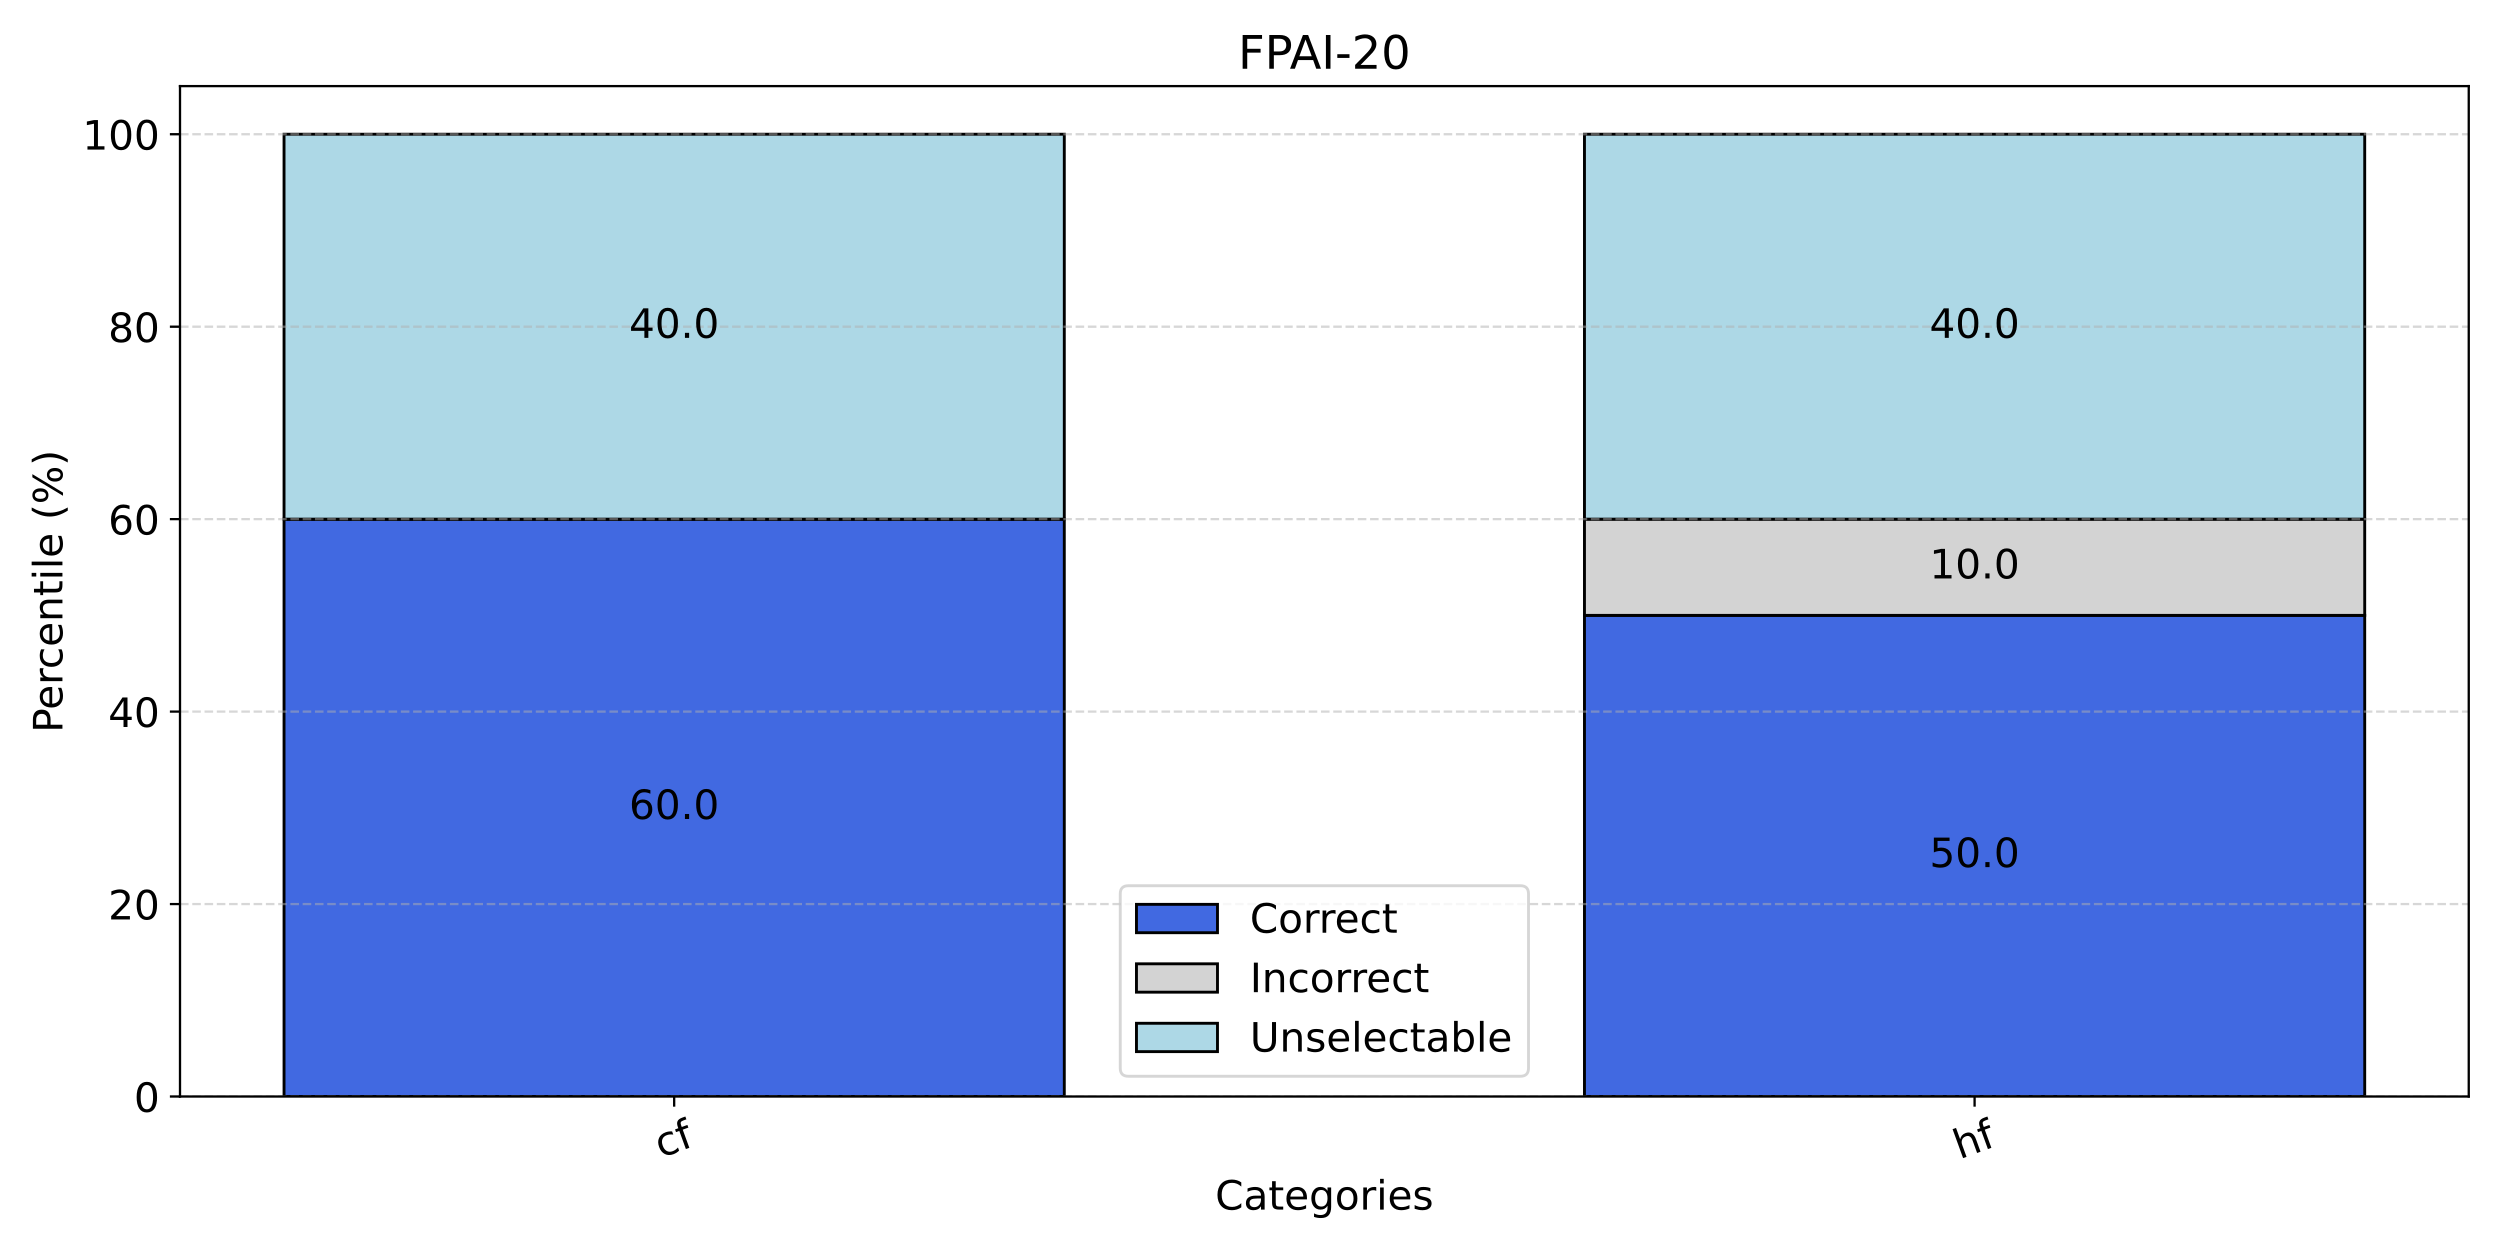
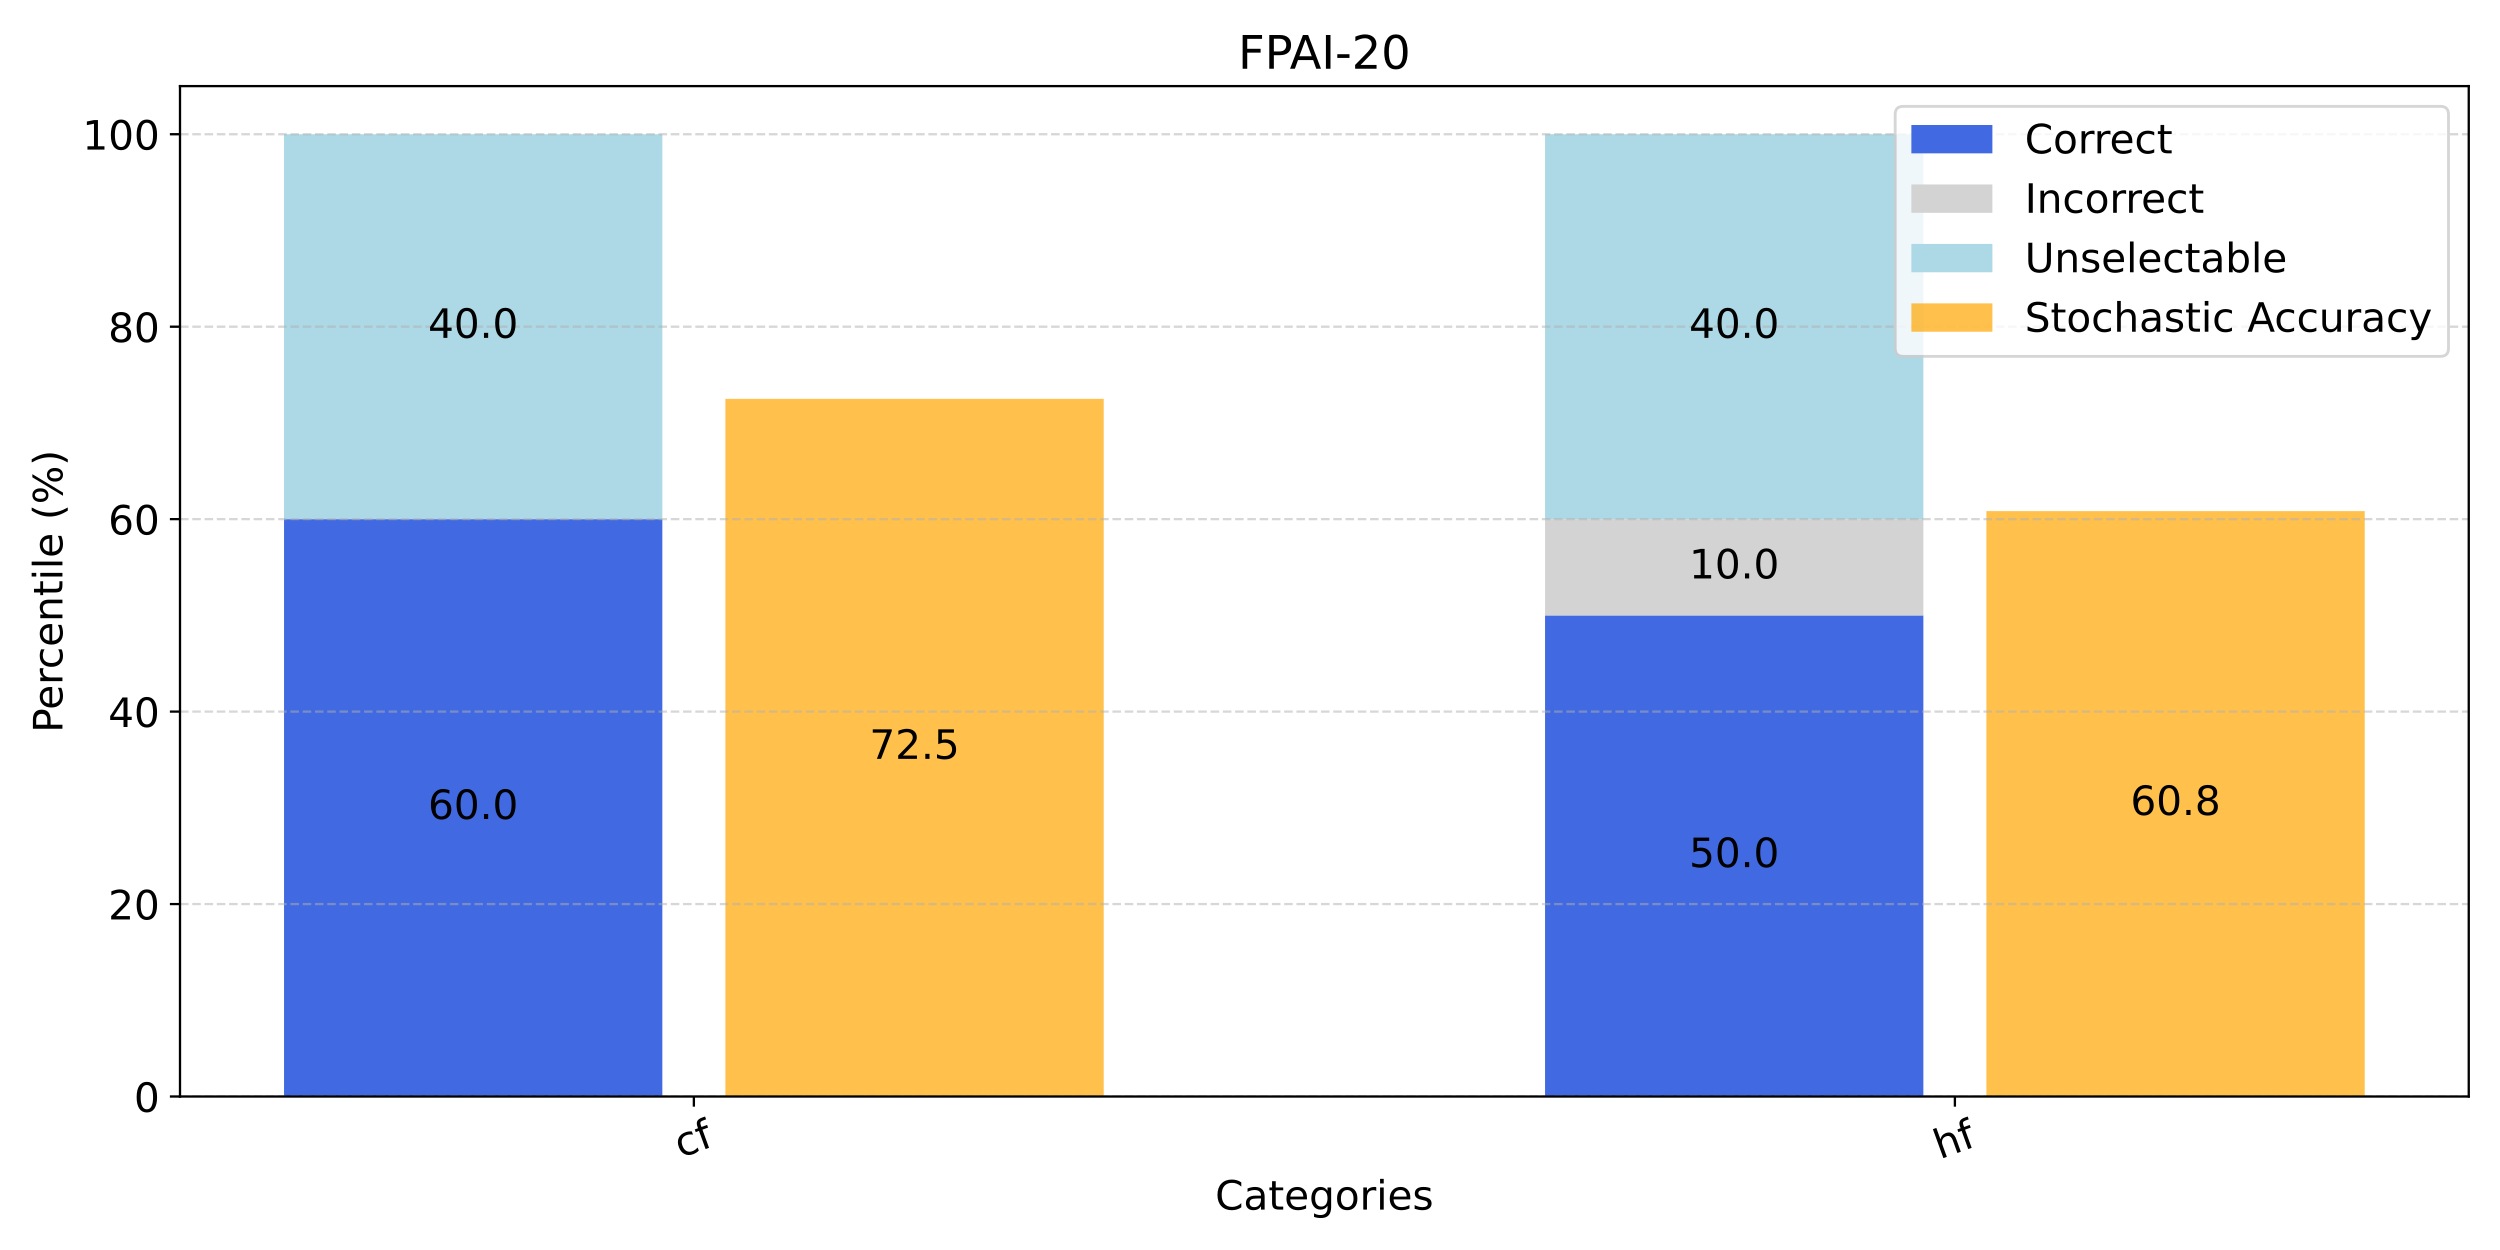
<svg xmlns="http://www.w3.org/2000/svg" xmlns:xlink="http://www.w3.org/1999/xlink" width="864pt" height="432pt" viewBox="0 0 864 432" version="1.1">
  <defs>
    <style type="text/css">*{stroke-linejoin: round; stroke-linecap: butt}</style>
  </defs>
  <g id="figure_1">
    <g id="patch_1">
      <path d="M 0 432  L 864 432  L 864 0  L 0 0  z " style="fill: #ffffff" />
    </g>
    <g id="axes_1">
      <g id="patch_2">
        <path d="M 62.21 378.955  L 853.2 378.955  L 853.2 29.76  L 62.21 29.76  z " style="fill: #ffffff" />
      </g>
      <g id="patch_3">
-         <path d="M 98.164 378.955  L 367.82 378.955  L 367.82 179.415  L 98.164 179.415  z " clip-path="url(#p64302cc04f)" style="fill: #4169e1; stroke: #000000; stroke-linejoin: miter" />
+         <path d="M 98.164 378.955  L 228.906 378.955  L 228.906 179.415  L 98.164 179.415  z " clip-path="url(#pa30a7e4bb4)" style="fill: #4169e1" />
      </g>
      <g id="patch_4">
-         <path d="M 547.59 378.955  L 817.246 378.955  L 817.246 212.672  L 547.59 212.672  z " clip-path="url(#p64302cc04f)" style="fill: #4169e1; stroke: #000000; stroke-linejoin: miter" />
+         <path d="M 533.971 378.955  L 664.713 378.955  L 664.713 212.672  L 533.971 212.672  z " clip-path="url(#pa30a7e4bb4)" style="fill: #4169e1" />
      </g>
      <g id="patch_5">
-         <path d="M 98.164 179.415  L 367.82 179.415  L 367.82 179.415  L 98.164 179.415  z " clip-path="url(#p64302cc04f)" style="fill: #d3d3d3; stroke: #000000; stroke-linejoin: miter" />
+         <path d="M 98.164 179.415  L 228.906 179.415  L 228.906 179.415  L 98.164 179.415  z " clip-path="url(#pa30a7e4bb4)" style="fill: #d3d3d3" />
      </g>
      <g id="patch_6">
-         <path d="M 547.59 212.672  L 817.246 212.672  L 817.246 179.415  L 547.59 179.415  z " clip-path="url(#p64302cc04f)" style="fill: #d3d3d3; stroke: #000000; stroke-linejoin: miter" />
+         <path d="M 533.971 212.672  L 664.713 212.672  L 664.713 179.415  L 533.971 179.415  z " clip-path="url(#pa30a7e4bb4)" style="fill: #d3d3d3" />
      </g>
      <g id="patch_7">
-         <path d="M 98.164 179.415  L 367.82 179.415  L 367.82 46.388  L 98.164 46.388  z " clip-path="url(#p64302cc04f)" style="fill: #add8e6; stroke: #000000; stroke-linejoin: miter" />
+         <path d="M 98.164 179.415  L 228.906 179.415  L 228.906 46.388  L 98.164 46.388  z " clip-path="url(#pa30a7e4bb4)" style="fill: #add8e6" />
      </g>
      <g id="patch_8">
-         <path d="M 547.59 179.415  L 817.246 179.415  L 817.246 46.388  L 547.59 46.388  z " clip-path="url(#p64302cc04f)" style="fill: #add8e6; stroke: #000000; stroke-linejoin: miter" />
+         <path d="M 533.971 179.415  L 664.713 179.415  L 664.713 46.388  L 533.971 46.388  z " clip-path="url(#pa30a7e4bb4)" style="fill: #add8e6" />
+       </g>
+       <g id="patch_9">
+         <path d="M 250.697 378.955  L 381.439 378.955  L 381.439 137.844  L 250.697 137.844  z " clip-path="url(#pa30a7e4bb4)" style="fill: #ffa500; opacity: 0.7" />
+       </g>
+       <g id="patch_10">
+         <path d="M 686.504 378.955  L 817.246 378.955  L 817.246 176.644  L 686.504 176.644  z " clip-path="url(#pa30a7e4bb4)" style="fill: #ffa500; opacity: 0.7" />
      </g>
      <g id="matplotlib.axis_1">
        <g id="xtick_1">
          <g id="line2d_1">
            <defs>
-               <path id="mcda2a68998" d="M 0 0  L 0 3.5  " style="stroke: #000000; stroke-width: 0.8" />
-             </defs>
-             <g>
-               <use xlink:href="#mcda2a68998" x="232.992" y="378.955" style="stroke: #000000; stroke-width: 0.8" />
+               <path id="m6230d97088" d="M 0 0  L 0 3.5  " style="stroke: #000000; stroke-width: 0.8" />
+             </defs>
+             <g>
+               <use xlink:href="#m6230d97088" x="239.801" y="378.955" style="stroke: #000000; stroke-width: 0.8" />
            </g>
          </g>
          <g id="text_1">
-             <g transform="translate(228.3808 400.2701) rotate(-20) scale(0.14 -0.14)">
+             <g transform="translate(235.1903 400.2701) rotate(-20) scale(0.14 -0.14)">
              <defs>
                <path id="DejaVuSans-63" d="M 3122 3366  L 3122 2828  Q 2878 2963 2633 3030  Q 2388 3097 2138 3097  Q 1578 3097 1268 2742  Q 959 2388 959 1747  Q 959 1106 1268 751  Q 1578 397 2138 397  Q 2388 397 2633 464  Q 2878 531 3122 666  L 3122 134  Q 2881 22 2623 -34  Q 2366 -91 2075 -91  Q 1284 -91 818 406  Q 353 903 353 1747  Q 353 2603 823 3093  Q 1294 3584 2113 3584  Q 2378 3584 2631 3529  Q 2884 3475 3122 3366  z " transform="scale(0.015625)" />
                <path id="DejaVuSans-66" d="M 2375 4863  L 2375 4384  L 1825 4384  Q 1516 4384 1395 4259  Q 1275 4134 1275 3809  L 1275 3500  L 2222 3500  L 2222 3053  L 1275 3053  L 1275 0  L 697 0  L 697 3053  L 147 3053  L 147 3500  L 697 3500  L 697 3744  Q 697 4328 969 4595  Q 1241 4863 1831 4863  L 2375 4863  z " transform="scale(0.015625)" />
              </defs>
              <use xlink:href="#DejaVuSans-63" />
              <use xlink:href="#DejaVuSans-66" transform="translate(54.98047 0)" />
            </g>
          </g>
        </g>
        <g id="xtick_2">
          <g id="line2d_2">
            <g>
-               <use xlink:href="#mcda2a68998" x="682.418" y="378.955" style="stroke: #000000; stroke-width: 0.8" />
+               <use xlink:href="#m6230d97088" x="675.609" y="378.955" style="stroke: #000000; stroke-width: 0.8" />
            </g>
          </g>
          <g id="text_2">
-             <g transform="translate(677.255 400.6719) rotate(-20) scale(0.14 -0.14)">
+             <g transform="translate(670.4455 400.6719) rotate(-20) scale(0.14 -0.14)">
              <defs>
                <path id="DejaVuSans-68" d="M 3513 2113  L 3513 0  L 2938 0  L 2938 2094  Q 2938 2591 2744 2837  Q 2550 3084 2163 3084  Q 1697 3084 1428 2787  Q 1159 2491 1159 1978  L 1159 0  L 581 0  L 581 4863  L 1159 4863  L 1159 2956  Q 1366 3272 1645 3428  Q 1925 3584 2291 3584  Q 2894 3584 3203 3211  Q 3513 2838 3513 2113  z " transform="scale(0.015625)" />
              </defs>
              <use xlink:href="#DejaVuSans-68" />
              <use xlink:href="#DejaVuSans-66" transform="translate(63.37891 0)" />
            </g>
          </g>
        </g>
        <g id="text_3">
          <g transform="translate(419.9728 418.0456) scale(0.14 -0.14)">
            <defs>
              <path id="DejaVuSans-43" d="M 4122 4306  L 4122 3641  Q 3803 3938 3442 4084  Q 3081 4231 2675 4231  Q 1875 4231 1450 3742  Q 1025 3253 1025 2328  Q 1025 1406 1450 917  Q 1875 428 2675 428  Q 3081 428 3442 575  Q 3803 722 4122 1019  L 4122 359  Q 3791 134 3420 21  Q 3050 -91 2638 -91  Q 1578 -91 968 557  Q 359 1206 359 2328  Q 359 3453 968 4101  Q 1578 4750 2638 4750  Q 3056 4750 3426 4639  Q 3797 4528 4122 4306  z " transform="scale(0.015625)" />
              <path id="DejaVuSans-61" d="M 2194 1759  Q 1497 1759 1228 1600  Q 959 1441 959 1056  Q 959 750 1161 570  Q 1363 391 1709 391  Q 2188 391 2477 730  Q 2766 1069 2766 1631  L 2766 1759  L 2194 1759  z M 3341 1997  L 3341 0  L 2766 0  L 2766 531  Q 2569 213 2275 61  Q 1981 -91 1556 -91  Q 1019 -91 701 211  Q 384 513 384 1019  Q 384 1609 779 1909  Q 1175 2209 1959 2209  L 2766 2209  L 2766 2266  Q 2766 2663 2505 2880  Q 2244 3097 1772 3097  Q 1472 3097 1187 3025  Q 903 2953 641 2809  L 641 3341  Q 956 3463 1253 3523  Q 1550 3584 1831 3584  Q 2591 3584 2966 3190  Q 3341 2797 3341 1997  z " transform="scale(0.015625)" />
              <path id="DejaVuSans-74" d="M 1172 4494  L 1172 3500  L 2356 3500  L 2356 3053  L 1172 3053  L 1172 1153  Q 1172 725 1289 603  Q 1406 481 1766 481  L 2356 481  L 2356 0  L 1766 0  Q 1100 0 847 248  Q 594 497 594 1153  L 594 3053  L 172 3053  L 172 3500  L 594 3500  L 594 4494  L 1172 4494  z " transform="scale(0.015625)" />
              <path id="DejaVuSans-65" d="M 3597 1894  L 3597 1613  L 953 1613  Q 991 1019 1311 708  Q 1631 397 2203 397  Q 2534 397 2845 478  Q 3156 559 3463 722  L 3463 178  Q 3153 47 2828 -22  Q 2503 -91 2169 -91  Q 1331 -91 842 396  Q 353 884 353 1716  Q 353 2575 817 3079  Q 1281 3584 2069 3584  Q 2775 3584 3186 3129  Q 3597 2675 3597 1894  z M 3022 2063  Q 3016 2534 2758 2815  Q 2500 3097 2075 3097  Q 1594 3097 1305 2825  Q 1016 2553 972 2059  L 3022 2063  z " transform="scale(0.015625)" />
              <path id="DejaVuSans-67" d="M 2906 1791  Q 2906 2416 2648 2759  Q 2391 3103 1925 3103  Q 1463 3103 1205 2759  Q 947 2416 947 1791  Q 947 1169 1205 825  Q 1463 481 1925 481  Q 2391 481 2648 825  Q 2906 1169 2906 1791  z M 3481 434  Q 3481 -459 3084 -895  Q 2688 -1331 1869 -1331  Q 1566 -1331 1297 -1286  Q 1028 -1241 775 -1147  L 775 -588  Q 1028 -725 1275 -790  Q 1522 -856 1778 -856  Q 2344 -856 2625 -561  Q 2906 -266 2906 331  L 2906 616  Q 2728 306 2450 153  Q 2172 0 1784 0  Q 1141 0 747 490  Q 353 981 353 1791  Q 353 2603 747 3093  Q 1141 3584 1784 3584  Q 2172 3584 2450 3431  Q 2728 3278 2906 2969  L 2906 3500  L 3481 3500  L 3481 434  z " transform="scale(0.015625)" />
              <path id="DejaVuSans-6f" d="M 1959 3097  Q 1497 3097 1228 2736  Q 959 2375 959 1747  Q 959 1119 1226 758  Q 1494 397 1959 397  Q 2419 397 2687 759  Q 2956 1122 2956 1747  Q 2956 2369 2687 2733  Q 2419 3097 1959 3097  z M 1959 3584  Q 2709 3584 3137 3096  Q 3566 2609 3566 1747  Q 3566 888 3137 398  Q 2709 -91 1959 -91  Q 1206 -91 779 398  Q 353 888 353 1747  Q 353 2609 779 3096  Q 1206 3584 1959 3584  z " transform="scale(0.015625)" />
              <path id="DejaVuSans-72" d="M 2631 2963  Q 2534 3019 2420 3045  Q 2306 3072 2169 3072  Q 1681 3072 1420 2755  Q 1159 2438 1159 1844  L 1159 0  L 581 0  L 581 3500  L 1159 3500  L 1159 2956  Q 1341 3275 1631 3429  Q 1922 3584 2338 3584  Q 2397 3584 2469 3576  Q 2541 3569 2628 3553  L 2631 2963  z " transform="scale(0.015625)" />
              <path id="DejaVuSans-69" d="M 603 3500  L 1178 3500  L 1178 0  L 603 0  L 603 3500  z M 603 4863  L 1178 4863  L 1178 4134  L 603 4134  L 603 4863  z " transform="scale(0.015625)" />
              <path id="DejaVuSans-73" d="M 2834 3397  L 2834 2853  Q 2591 2978 2328 3040  Q 2066 3103 1784 3103  Q 1356 3103 1142 2972  Q 928 2841 928 2578  Q 928 2378 1081 2264  Q 1234 2150 1697 2047  L 1894 2003  Q 2506 1872 2764 1633  Q 3022 1394 3022 966  Q 3022 478 2636 193  Q 2250 -91 1575 -91  Q 1294 -91 989 -36  Q 684 19 347 128  L 347 722  Q 666 556 975 473  Q 1284 391 1588 391  Q 1994 391 2212 530  Q 2431 669 2431 922  Q 2431 1156 2273 1281  Q 2116 1406 1581 1522  L 1381 1569  Q 847 1681 609 1914  Q 372 2147 372 2553  Q 372 3047 722 3315  Q 1072 3584 1716 3584  Q 2034 3584 2315 3537  Q 2597 3491 2834 3397  z " transform="scale(0.015625)" />
            </defs>
            <use xlink:href="#DejaVuSans-43" />
            <use xlink:href="#DejaVuSans-61" transform="translate(69.82422 0)" />
            <use xlink:href="#DejaVuSans-74" transform="translate(131.1035 0)" />
            <use xlink:href="#DejaVuSans-65" transform="translate(170.3125 0)" />
            <use xlink:href="#DejaVuSans-67" transform="translate(231.8359 0)" />
            <use xlink:href="#DejaVuSans-6f" transform="translate(295.3125 0)" />
            <use xlink:href="#DejaVuSans-72" transform="translate(356.4941 0)" />
            <use xlink:href="#DejaVuSans-69" transform="translate(397.6074 0)" />
            <use xlink:href="#DejaVuSans-65" transform="translate(425.3906 0)" />
            <use xlink:href="#DejaVuSans-73" transform="translate(486.9141 0)" />
          </g>
        </g>
      </g>
      <g id="matplotlib.axis_2">
        <g id="ytick_1">
          <g id="line2d_3">
-             <path d="M 62.21 378.955  L 853.2 378.955  " clip-path="url(#p64302cc04f)" style="fill: none; stroke-dasharray: 2.96,1.28; stroke-dashoffset: 0; stroke: #b0b0b0; stroke-opacity: 0.5; stroke-width: 0.8" />
+             <path d="M 62.21 378.955  L 853.2 378.955  " clip-path="url(#pa30a7e4bb4)" style="fill: none; stroke-dasharray: 2.96,1.28; stroke-dashoffset: 0; stroke: #b0b0b0; stroke-opacity: 0.5; stroke-width: 0.8" />
          </g>
          <g id="line2d_4">
            <defs>
-               <path id="m899f94d550" d="M 0 0  L -3.5 0  " style="stroke: #000000; stroke-width: 0.8" />
-             </defs>
-             <g>
-               <use xlink:href="#m899f94d550" x="62.21" y="378.955" style="stroke: #000000; stroke-width: 0.8" />
+               <path id="ma56c3797e6" d="M 0 0  L -3.5 0  " style="stroke: #000000; stroke-width: 0.8" />
+             </defs>
+             <g>
+               <use xlink:href="#ma56c3797e6" x="62.21" y="378.955" style="stroke: #000000; stroke-width: 0.8" />
            </g>
          </g>
          <g id="text_4">
            <g transform="translate(46.3025 384.2743) scale(0.14 -0.14)">
              <defs>
                <path id="DejaVuSans-30" d="M 2034 4250  Q 1547 4250 1301 3770  Q 1056 3291 1056 2328  Q 1056 1369 1301 889  Q 1547 409 2034 409  Q 2525 409 2770 889  Q 3016 1369 3016 2328  Q 3016 3291 2770 3770  Q 2525 4250 2034 4250  z M 2034 4750  Q 2819 4750 3233 4129  Q 3647 3509 3647 2328  Q 3647 1150 3233 529  Q 2819 -91 2034 -91  Q 1250 -91 836 529  Q 422 1150 422 2328  Q 422 3509 836 4129  Q 1250 4750 2034 4750  z " transform="scale(0.015625)" />
              </defs>
              <use xlink:href="#DejaVuSans-30" />
            </g>
          </g>
        </g>
        <g id="ytick_2">
          <g id="line2d_5">
-             <path d="M 62.21 312.442  L 853.2 312.442  " clip-path="url(#p64302cc04f)" style="fill: none; stroke-dasharray: 2.96,1.28; stroke-dashoffset: 0; stroke: #b0b0b0; stroke-opacity: 0.5; stroke-width: 0.8" />
+             <path d="M 62.21 312.442  L 853.2 312.442  " clip-path="url(#pa30a7e4bb4)" style="fill: none; stroke-dasharray: 2.96,1.28; stroke-dashoffset: 0; stroke: #b0b0b0; stroke-opacity: 0.5; stroke-width: 0.8" />
          </g>
          <g id="line2d_6">
            <g>
-               <use xlink:href="#m899f94d550" x="62.21" y="312.442" style="stroke: #000000; stroke-width: 0.8" />
+               <use xlink:href="#ma56c3797e6" x="62.21" y="312.442" style="stroke: #000000; stroke-width: 0.8" />
            </g>
          </g>
          <g id="text_5">
            <g transform="translate(37.395 317.7609) scale(0.14 -0.14)">
              <defs>
                <path id="DejaVuSans-32" d="M 1228 531  L 3431 531  L 3431 0  L 469 0  L 469 531  Q 828 903 1448 1529  Q 2069 2156 2228 2338  Q 2531 2678 2651 2914  Q 2772 3150 2772 3378  Q 2772 3750 2511 3984  Q 2250 4219 1831 4219  Q 1534 4219 1204 4116  Q 875 4013 500 3803  L 500 4441  Q 881 4594 1212 4672  Q 1544 4750 1819 4750  Q 2544 4750 2975 4387  Q 3406 4025 3406 3419  Q 3406 3131 3298 2873  Q 3191 2616 2906 2266  Q 2828 2175 2409 1742  Q 1991 1309 1228 531  z " transform="scale(0.015625)" />
              </defs>
              <use xlink:href="#DejaVuSans-32" />
              <use xlink:href="#DejaVuSans-30" transform="translate(63.62305 0)" />
            </g>
          </g>
        </g>
        <g id="ytick_3">
          <g id="line2d_7">
-             <path d="M 62.21 245.929  L 853.2 245.929  " clip-path="url(#p64302cc04f)" style="fill: none; stroke-dasharray: 2.96,1.28; stroke-dashoffset: 0; stroke: #b0b0b0; stroke-opacity: 0.5; stroke-width: 0.8" />
+             <path d="M 62.21 245.929  L 853.2 245.929  " clip-path="url(#pa30a7e4bb4)" style="fill: none; stroke-dasharray: 2.96,1.28; stroke-dashoffset: 0; stroke: #b0b0b0; stroke-opacity: 0.5; stroke-width: 0.8" />
          </g>
          <g id="line2d_8">
            <g>
-               <use xlink:href="#m899f94d550" x="62.21" y="245.929" style="stroke: #000000; stroke-width: 0.8" />
+               <use xlink:href="#ma56c3797e6" x="62.21" y="245.929" style="stroke: #000000; stroke-width: 0.8" />
            </g>
          </g>
          <g id="text_6">
            <g transform="translate(37.395 251.2475) scale(0.14 -0.14)">
              <defs>
                <path id="DejaVuSans-34" d="M 2419 4116  L 825 1625  L 2419 1625  L 2419 4116  z M 2253 4666  L 3047 4666  L 3047 1625  L 3713 1625  L 3713 1100  L 3047 1100  L 3047 0  L 2419 0  L 2419 1100  L 313 1100  L 313 1709  L 2253 4666  z " transform="scale(0.015625)" />
              </defs>
              <use xlink:href="#DejaVuSans-34" />
              <use xlink:href="#DejaVuSans-30" transform="translate(63.62305 0)" />
            </g>
          </g>
        </g>
        <g id="ytick_4">
          <g id="line2d_9">
-             <path d="M 62.21 179.415  L 853.2 179.415  " clip-path="url(#p64302cc04f)" style="fill: none; stroke-dasharray: 2.96,1.28; stroke-dashoffset: 0; stroke: #b0b0b0; stroke-opacity: 0.5; stroke-width: 0.8" />
+             <path d="M 62.21 179.415  L 853.2 179.415  " clip-path="url(#pa30a7e4bb4)" style="fill: none; stroke-dasharray: 2.96,1.28; stroke-dashoffset: 0; stroke: #b0b0b0; stroke-opacity: 0.5; stroke-width: 0.8" />
          </g>
          <g id="line2d_10">
            <g>
-               <use xlink:href="#m899f94d550" x="62.21" y="179.415" style="stroke: #000000; stroke-width: 0.8" />
+               <use xlink:href="#ma56c3797e6" x="62.21" y="179.415" style="stroke: #000000; stroke-width: 0.8" />
            </g>
          </g>
          <g id="text_7">
            <g transform="translate(37.395 184.7341) scale(0.14 -0.14)">
              <defs>
                <path id="DejaVuSans-36" d="M 2113 2584  Q 1688 2584 1439 2293  Q 1191 2003 1191 1497  Q 1191 994 1439 701  Q 1688 409 2113 409  Q 2538 409 2786 701  Q 3034 994 3034 1497  Q 3034 2003 2786 2293  Q 2538 2584 2113 2584  z M 3366 4563  L 3366 3988  Q 3128 4100 2886 4159  Q 2644 4219 2406 4219  Q 1781 4219 1451 3797  Q 1122 3375 1075 2522  Q 1259 2794 1537 2939  Q 1816 3084 2150 3084  Q 2853 3084 3261 2657  Q 3669 2231 3669 1497  Q 3669 778 3244 343  Q 2819 -91 2113 -91  Q 1303 -91 875 529  Q 447 1150 447 2328  Q 447 3434 972 4092  Q 1497 4750 2381 4750  Q 2619 4750 2861 4703  Q 3103 4656 3366 4563  z " transform="scale(0.015625)" />
              </defs>
              <use xlink:href="#DejaVuSans-36" />
              <use xlink:href="#DejaVuSans-30" transform="translate(63.62305 0)" />
            </g>
          </g>
        </g>
        <g id="ytick_5">
          <g id="line2d_11">
-             <path d="M 62.21 112.902  L 853.2 112.902  " clip-path="url(#p64302cc04f)" style="fill: none; stroke-dasharray: 2.96,1.28; stroke-dashoffset: 0; stroke: #b0b0b0; stroke-opacity: 0.5; stroke-width: 0.8" />
+             <path d="M 62.21 112.902  L 853.2 112.902  " clip-path="url(#pa30a7e4bb4)" style="fill: none; stroke-dasharray: 2.96,1.28; stroke-dashoffset: 0; stroke: #b0b0b0; stroke-opacity: 0.5; stroke-width: 0.8" />
          </g>
          <g id="line2d_12">
            <g>
-               <use xlink:href="#m899f94d550" x="62.21" y="112.902" style="stroke: #000000; stroke-width: 0.8" />
+               <use xlink:href="#ma56c3797e6" x="62.21" y="112.902" style="stroke: #000000; stroke-width: 0.8" />
            </g>
          </g>
          <g id="text_8">
            <g transform="translate(37.395 118.2207) scale(0.14 -0.14)">
              <defs>
                <path id="DejaVuSans-38" d="M 2034 2216  Q 1584 2216 1326 1975  Q 1069 1734 1069 1313  Q 1069 891 1326 650  Q 1584 409 2034 409  Q 2484 409 2743 651  Q 3003 894 3003 1313  Q 3003 1734 2745 1975  Q 2488 2216 2034 2216  z M 1403 2484  Q 997 2584 770 2862  Q 544 3141 544 3541  Q 544 4100 942 4425  Q 1341 4750 2034 4750  Q 2731 4750 3128 4425  Q 3525 4100 3525 3541  Q 3525 3141 3298 2862  Q 3072 2584 2669 2484  Q 3125 2378 3379 2068  Q 3634 1759 3634 1313  Q 3634 634 3220 271  Q 2806 -91 2034 -91  Q 1263 -91 848 271  Q 434 634 434 1313  Q 434 1759 690 2068  Q 947 2378 1403 2484  z M 1172 3481  Q 1172 3119 1398 2916  Q 1625 2713 2034 2713  Q 2441 2713 2670 2916  Q 2900 3119 2900 3481  Q 2900 3844 2670 4047  Q 2441 4250 2034 4250  Q 1625 4250 1398 4047  Q 1172 3844 1172 3481  z " transform="scale(0.015625)" />
              </defs>
              <use xlink:href="#DejaVuSans-38" />
              <use xlink:href="#DejaVuSans-30" transform="translate(63.62305 0)" />
            </g>
          </g>
        </g>
        <g id="ytick_6">
          <g id="line2d_13">
-             <path d="M 62.21 46.388  L 853.2 46.388  " clip-path="url(#p64302cc04f)" style="fill: none; stroke-dasharray: 2.96,1.28; stroke-dashoffset: 0; stroke: #b0b0b0; stroke-opacity: 0.5; stroke-width: 0.8" />
+             <path d="M 62.21 46.388  L 853.2 46.388  " clip-path="url(#pa30a7e4bb4)" style="fill: none; stroke-dasharray: 2.96,1.28; stroke-dashoffset: 0; stroke: #b0b0b0; stroke-opacity: 0.5; stroke-width: 0.8" />
          </g>
          <g id="line2d_14">
            <g>
-               <use xlink:href="#m899f94d550" x="62.21" y="46.388" style="stroke: #000000; stroke-width: 0.8" />
+               <use xlink:href="#ma56c3797e6" x="62.21" y="46.388" style="stroke: #000000; stroke-width: 0.8" />
            </g>
          </g>
          <g id="text_9">
            <g transform="translate(28.4875 51.70726) scale(0.14 -0.14)">
              <defs>
                <path id="DejaVuSans-31" d="M 794 531  L 1825 531  L 1825 4091  L 703 3866  L 703 4441  L 1819 4666  L 2450 4666  L 2450 531  L 3481 531  L 3481 0  L 794 0  L 794 531  z " transform="scale(0.015625)" />
              </defs>
              <use xlink:href="#DejaVuSans-31" />
              <use xlink:href="#DejaVuSans-30" transform="translate(63.62305 0)" />
              <use xlink:href="#DejaVuSans-30" transform="translate(127.2461 0)" />
            </g>
          </g>
        </g>
        <g id="text_10">
          <g transform="translate(21.57594 253.2232) rotate(-90) scale(0.14 -0.14)">
            <defs>
              <path id="DejaVuSans-50" d="M 1259 4147  L 1259 2394  L 2053 2394  Q 2494 2394 2734 2622  Q 2975 2850 2975 3272  Q 2975 3691 2734 3919  Q 2494 4147 2053 4147  L 1259 4147  z M 628 4666  L 2053 4666  Q 2838 4666 3239 4311  Q 3641 3956 3641 3272  Q 3641 2581 3239 2228  Q 2838 1875 2053 1875  L 1259 1875  L 1259 0  L 628 0  L 628 4666  z " transform="scale(0.015625)" />
              <path id="DejaVuSans-6e" d="M 3513 2113  L 3513 0  L 2938 0  L 2938 2094  Q 2938 2591 2744 2837  Q 2550 3084 2163 3084  Q 1697 3084 1428 2787  Q 1159 2491 1159 1978  L 1159 0  L 581 0  L 581 3500  L 1159 3500  L 1159 2956  Q 1366 3272 1645 3428  Q 1925 3584 2291 3584  Q 2894 3584 3203 3211  Q 3513 2838 3513 2113  z " transform="scale(0.015625)" />
              <path id="DejaVuSans-6c" d="M 603 4863  L 1178 4863  L 1178 0  L 603 0  L 603 4863  z " transform="scale(0.015625)" />
              <path id="DejaVuSans-20" transform="scale(0.015625)" />
              <path id="DejaVuSans-28" d="M 1984 4856  Q 1566 4138 1362 3434  Q 1159 2731 1159 2009  Q 1159 1288 1364 580  Q 1569 -128 1984 -844  L 1484 -844  Q 1016 -109 783 600  Q 550 1309 550 2009  Q 550 2706 781 3412  Q 1013 4119 1484 4856  L 1984 4856  z " transform="scale(0.015625)" />
              <path id="DejaVuSans-25" d="M 4653 2053  Q 4381 2053 4226 1822  Q 4072 1591 4072 1178  Q 4072 772 4226 539  Q 4381 306 4653 306  Q 4919 306 5073 539  Q 5228 772 5228 1178  Q 5228 1588 5073 1820  Q 4919 2053 4653 2053  z M 4653 2450  Q 5147 2450 5437 2106  Q 5728 1763 5728 1178  Q 5728 594 5436 251  Q 5144 -91 4653 -91  Q 4153 -91 3862 251  Q 3572 594 3572 1178  Q 3572 1766 3864 2108  Q 4156 2450 4653 2450  z M 1428 4353  Q 1159 4353 1004 4120  Q 850 3888 850 3481  Q 850 3069 1003 2837  Q 1156 2606 1428 2606  Q 1700 2606 1854 2837  Q 2009 3069 2009 3481  Q 2009 3884 1853 4118  Q 1697 4353 1428 4353  z M 4250 4750  L 4750 4750  L 1831 -91  L 1331 -91  L 4250 4750  z M 1428 4750  Q 1922 4750 2215 4408  Q 2509 4066 2509 3481  Q 2509 2891 2217 2550  Q 1925 2209 1428 2209  Q 931 2209 642 2551  Q 353 2894 353 3481  Q 353 4063 643 4406  Q 934 4750 1428 4750  z " transform="scale(0.015625)" />
              <path id="DejaVuSans-29" d="M 513 4856  L 1013 4856  Q 1481 4119 1714 3412  Q 1947 2706 1947 2009  Q 1947 1309 1714 600  Q 1481 -109 1013 -844  L 513 -844  Q 928 -128 1133 580  Q 1338 1288 1338 2009  Q 1338 2731 1133 3434  Q 928 4138 513 4856  z " transform="scale(0.015625)" />
            </defs>
            <use xlink:href="#DejaVuSans-50" />
            <use xlink:href="#DejaVuSans-65" transform="translate(56.67773 0)" />
            <use xlink:href="#DejaVuSans-72" transform="translate(118.2012 0)" />
            <use xlink:href="#DejaVuSans-63" transform="translate(157.0645 0)" />
            <use xlink:href="#DejaVuSans-65" transform="translate(212.0449 0)" />
            <use xlink:href="#DejaVuSans-6e" transform="translate(273.5684 0)" />
            <use xlink:href="#DejaVuSans-74" transform="translate(336.9473 0)" />
            <use xlink:href="#DejaVuSans-69" transform="translate(376.1562 0)" />
            <use xlink:href="#DejaVuSans-6c" transform="translate(403.9395 0)" />
            <use xlink:href="#DejaVuSans-65" transform="translate(431.7227 0)" />
            <use xlink:href="#DejaVuSans-20" transform="translate(493.2461 0)" />
            <use xlink:href="#DejaVuSans-28" transform="translate(525.0332 0)" />
            <use xlink:href="#DejaVuSans-25" transform="translate(564.0469 0)" />
            <use xlink:href="#DejaVuSans-29" transform="translate(659.0664 0)" />
          </g>
        </g>
      </g>
-       <g id="patch_9">
+       <g id="patch_11">
        <path d="M 62.21 378.955  L 62.21 29.76  " style="fill: none; stroke: #000000; stroke-width: 0.8; stroke-linejoin: miter; stroke-linecap: square" />
      </g>
-       <g id="patch_10">
+       <g id="patch_12">
        <path d="M 853.2 378.955  L 853.2 29.76  " style="fill: none; stroke: #000000; stroke-width: 0.8; stroke-linejoin: miter; stroke-linecap: square" />
      </g>
-       <g id="patch_11">
+       <g id="patch_13">
        <path d="M 62.21 378.955  L 853.2 378.955  " style="fill: none; stroke: #000000; stroke-width: 0.8; stroke-linejoin: miter; stroke-linecap: square" />
      </g>
-       <g id="patch_12">
+       <g id="patch_14">
        <path d="M 62.21 29.76  L 853.2 29.76  " style="fill: none; stroke: #000000; stroke-width: 0.8; stroke-linejoin: miter; stroke-linecap: square" />
      </g>
      <g id="text_11">
-         <g transform="translate(217.406 283.0484) scale(0.14 -0.14)">
+         <g transform="translate(147.9492 283.0484) scale(0.14 -0.14)">
          <defs>
            <path id="DejaVuSans-2e" d="M 684 794  L 1344 794  L 1344 0  L 684 0  L 684 794  z " transform="scale(0.015625)" />
          </defs>
          <use xlink:href="#DejaVuSans-36" />
          <use xlink:href="#DejaVuSans-30" transform="translate(63.62305 0)" />
          <use xlink:href="#DejaVuSans-2e" transform="translate(127.2461 0)" />
          <use xlink:href="#DejaVuSans-30" transform="translate(159.0332 0)" />
        </g>
      </g>
      <g id="text_12">
-         <g transform="translate(666.8321 299.6768) scale(0.14 -0.14)">
+         <g transform="translate(583.7564 299.6768) scale(0.14 -0.14)">
          <defs>
            <path id="DejaVuSans-35" d="M 691 4666  L 3169 4666  L 3169 4134  L 1269 4134  L 1269 2991  Q 1406 3038 1543 3061  Q 1681 3084 1819 3084  Q 2600 3084 3056 2656  Q 3513 2228 3513 1497  Q 3513 744 3044 326  Q 2575 -91 1722 -91  Q 1428 -91 1123 -41  Q 819 9 494 109  L 494 744  Q 775 591 1075 516  Q 1375 441 1709 441  Q 2250 441 2565 725  Q 2881 1009 2881 1497  Q 2881 1984 2565 2268  Q 2250 2553 1709 2553  Q 1456 2553 1204 2497  Q 953 2441 691 2322  L 691 4666  z " transform="scale(0.015625)" />
          </defs>
          <use xlink:href="#DejaVuSans-35" />
          <use xlink:href="#DejaVuSans-30" transform="translate(63.62305 0)" />
          <use xlink:href="#DejaVuSans-2e" transform="translate(127.2461 0)" />
          <use xlink:href="#DejaVuSans-30" transform="translate(159.0332 0)" />
        </g>
      </g>
      <g id="text_13">
-         <g transform="translate(666.8321 199.9066) scale(0.14 -0.14)">
+         <g transform="translate(583.7564 199.9066) scale(0.14 -0.14)">
          <use xlink:href="#DejaVuSans-31" />
          <use xlink:href="#DejaVuSans-30" transform="translate(63.62305 0)" />
          <use xlink:href="#DejaVuSans-2e" transform="translate(127.2461 0)" />
          <use xlink:href="#DejaVuSans-30" transform="translate(159.0332 0)" />
        </g>
      </g>
      <g id="text_14">
-         <g transform="translate(217.406 116.7649) scale(0.14 -0.14)">
+         <g transform="translate(147.9492 116.7649) scale(0.14 -0.14)">
          <use xlink:href="#DejaVuSans-34" />
          <use xlink:href="#DejaVuSans-30" transform="translate(63.62305 0)" />
          <use xlink:href="#DejaVuSans-2e" transform="translate(127.2461 0)" />
          <use xlink:href="#DejaVuSans-30" transform="translate(159.0332 0)" />
        </g>
      </g>
      <g id="text_15">
-         <g transform="translate(666.8321 116.7649) scale(0.14 -0.14)">
+         <g transform="translate(583.7564 116.7649) scale(0.14 -0.14)">
          <use xlink:href="#DejaVuSans-34" />
          <use xlink:href="#DejaVuSans-30" transform="translate(63.62305 0)" />
          <use xlink:href="#DejaVuSans-2e" transform="translate(127.2461 0)" />
          <use xlink:href="#DejaVuSans-30" transform="translate(159.0332 0)" />
        </g>
      </g>
      <g id="text_16">
+         <g transform="translate(300.4817 262.263) scale(0.14 -0.14)">
+           <defs>
+             <path id="DejaVuSans-37" d="M 525 4666  L 3525 4666  L 3525 4397  L 1831 0  L 1172 0  L 2766 4134  L 525 4134  L 525 4666  z " transform="scale(0.015625)" />
+           </defs>
+           <use xlink:href="#DejaVuSans-37" />
+           <use xlink:href="#DejaVuSans-32" transform="translate(63.62305 0)" />
+           <use xlink:href="#DejaVuSans-2e" transform="translate(127.2461 0)" />
+           <use xlink:href="#DejaVuSans-35" transform="translate(159.0332 0)" />
+         </g>
+       </g>
+       <g id="text_17">
+         <g transform="translate(736.2889 281.6627) scale(0.14 -0.14)">
+           <use xlink:href="#DejaVuSans-36" />
+           <use xlink:href="#DejaVuSans-30" transform="translate(63.62305 0)" />
+           <use xlink:href="#DejaVuSans-2e" transform="translate(127.2461 0)" />
+           <use xlink:href="#DejaVuSans-38" transform="translate(159.0332 0)" />
+         </g>
+       </g>
+       <g id="text_18">
        <g transform="translate(427.8913 23.76) scale(0.16 -0.16)">
          <defs>
            <path id="DejaVuSans-46" d="M 628 4666  L 3309 4666  L 3309 4134  L 1259 4134  L 1259 2759  L 3109 2759  L 3109 2228  L 1259 2228  L 1259 0  L 628 0  L 628 4666  z " transform="scale(0.015625)" />
            <path id="DejaVuSans-41" d="M 2188 4044  L 1331 1722  L 3047 1722  L 2188 4044  z M 1831 4666  L 2547 4666  L 4325 0  L 3669 0  L 3244 1197  L 1141 1197  L 716 0  L 50 0  L 1831 4666  z " transform="scale(0.015625)" />
            <path id="DejaVuSans-49" d="M 628 4666  L 1259 4666  L 1259 0  L 628 0  L 628 4666  z " transform="scale(0.015625)" />
            <path id="DejaVuSans-2d" d="M 313 2009  L 1997 2009  L 1997 1497  L 313 1497  L 313 2009  z " transform="scale(0.015625)" />
          </defs>
          <use xlink:href="#DejaVuSans-46" />
          <use xlink:href="#DejaVuSans-50" transform="translate(57.51953 0)" />
          <use xlink:href="#DejaVuSans-41" transform="translate(111.4473 0)" />
          <use xlink:href="#DejaVuSans-49" transform="translate(179.8555 0)" />
          <use xlink:href="#DejaVuSans-2d" transform="translate(209.3477 0)" />
          <use xlink:href="#DejaVuSans-32" transform="translate(245.4316 0)" />
          <use xlink:href="#DejaVuSans-30" transform="translate(309.0547 0)" />
        </g>
      </g>
      <g id="legend_1">
-         <g id="patch_13">
-           <path d="M 389.961 371.955  L 525.449 371.955  Q 528.249 371.955 528.249 369.155  L 528.249 308.907  Q 528.249 306.107 525.449 306.107  L 389.961 306.107  Q 387.161 306.107 387.161 308.907  L 387.161 369.155  Q 387.161 371.955 389.961 371.955  z " style="fill: #ffffff; opacity: 0.8; stroke: #cccccc; stroke-linejoin: miter" />
-         </g>
-         <g id="patch_14">
-           <path d="M 392.761 322.345  L 420.761 322.345  L 420.761 312.545  L 392.761 312.545  z " style="fill: #4169e1; stroke: #000000; stroke-linejoin: miter" />
-         </g>
-         <g id="text_17">
-           <g transform="translate(431.9614 322.3451) scale(0.14 -0.14)">
+         <g id="patch_15">
+           <path d="M 657.771 123.157  L 843.4 123.157  Q 846.2 123.157 846.2 120.358  L 846.2 39.56  Q 846.2 36.76 843.4 36.76  L 657.771 36.76  Q 654.971 36.76 654.971 39.56  L 654.971 120.358  Q 654.971 123.157 657.771 123.157  z " style="fill: #ffffff; opacity: 0.8; stroke: #cccccc; stroke-linejoin: miter" />
+         </g>
+         <g id="patch_16">
+           <path d="M 660.571 52.998  L 688.571 52.998  L 688.571 43.198  L 660.571 43.198  z " style="fill: #4169e1" />
+         </g>
+         <g id="text_19">
+           <g transform="translate(699.7709 52.99781) scale(0.14 -0.14)">
            <use xlink:href="#DejaVuSans-43" />
            <use xlink:href="#DejaVuSans-6f" transform="translate(69.82422 0)" />
            <use xlink:href="#DejaVuSans-72" transform="translate(131.0059 0)" />
            <use xlink:href="#DejaVuSans-72" transform="translate(170.3691 0)" />
            <use xlink:href="#DejaVuSans-65" transform="translate(209.2324 0)" />
            <use xlink:href="#DejaVuSans-63" transform="translate(270.7559 0)" />
            <use xlink:href="#DejaVuSans-74" transform="translate(325.7363 0)" />
          </g>
        </g>
-         <g id="patch_15">
-           <path d="M 392.761 342.894  L 420.761 342.894  L 420.761 333.094  L 392.761 333.094  z " style="fill: #d3d3d3; stroke: #000000; stroke-linejoin: miter" />
-         </g>
-         <g id="text_18">
-           <g transform="translate(431.9614 342.8945) scale(0.14 -0.14)">
+         <g id="patch_17">
+           <path d="M 660.571 73.547  L 688.571 73.547  L 688.571 63.747  L 660.571 63.747  z " style="fill: #d3d3d3" />
+         </g>
+         <g id="text_20">
+           <g transform="translate(699.7709 73.54719) scale(0.14 -0.14)">
            <use xlink:href="#DejaVuSans-49" />
            <use xlink:href="#DejaVuSans-6e" transform="translate(29.49219 0)" />
            <use xlink:href="#DejaVuSans-63" transform="translate(92.87109 0)" />
            <use xlink:href="#DejaVuSans-6f" transform="translate(147.8516 0)" />
            <use xlink:href="#DejaVuSans-72" transform="translate(209.0332 0)" />
            <use xlink:href="#DejaVuSans-72" transform="translate(248.3965 0)" />
            <use xlink:href="#DejaVuSans-65" transform="translate(287.2598 0)" />
            <use xlink:href="#DejaVuSans-63" transform="translate(348.7832 0)" />
            <use xlink:href="#DejaVuSans-74" transform="translate(403.7637 0)" />
          </g>
        </g>
-         <g id="patch_16">
-           <path d="M 392.761 363.444  L 420.761 363.444  L 420.761 353.644  L 392.761 353.644  z " style="fill: #add8e6; stroke: #000000; stroke-linejoin: miter" />
-         </g>
-         <g id="text_19">
-           <g transform="translate(431.9614 363.4438) scale(0.14 -0.14)">
+         <g id="patch_18">
+           <path d="M 660.571 94.097  L 688.571 94.097  L 688.571 84.297  L 660.571 84.297  z " style="fill: #add8e6" />
+         </g>
+         <g id="text_21">
+           <g transform="translate(699.7709 94.09656) scale(0.14 -0.14)">
            <defs>
              <path id="DejaVuSans-55" d="M 556 4666  L 1191 4666  L 1191 1831  Q 1191 1081 1462 751  Q 1734 422 2344 422  Q 2950 422 3222 751  Q 3494 1081 3494 1831  L 3494 4666  L 4128 4666  L 4128 1753  Q 4128 841 3676 375  Q 3225 -91 2344 -91  Q 1459 -91 1007 375  Q 556 841 556 1753  L 556 4666  z " transform="scale(0.015625)" />
              <path id="DejaVuSans-62" d="M 3116 1747  Q 3116 2381 2855 2742  Q 2594 3103 2138 3103  Q 1681 3103 1420 2742  Q 1159 2381 1159 1747  Q 1159 1113 1420 752  Q 1681 391 2138 391  Q 2594 391 2855 752  Q 3116 1113 3116 1747  z M 1159 2969  Q 1341 3281 1617 3432  Q 1894 3584 2278 3584  Q 2916 3584 3314 3078  Q 3713 2572 3713 1747  Q 3713 922 3314 415  Q 2916 -91 2278 -91  Q 1894 -91 1617 61  Q 1341 213 1159 525  L 1159 0  L 581 0  L 581 4863  L 1159 4863  L 1159 2969  z " transform="scale(0.015625)" />
            </defs>
            <use xlink:href="#DejaVuSans-55" />
            <use xlink:href="#DejaVuSans-6e" transform="translate(73.19336 0)" />
            <use xlink:href="#DejaVuSans-73" transform="translate(136.5723 0)" />
            <use xlink:href="#DejaVuSans-65" transform="translate(188.6719 0)" />
            <use xlink:href="#DejaVuSans-6c" transform="translate(250.1953 0)" />
            <use xlink:href="#DejaVuSans-65" transform="translate(277.9785 0)" />
            <use xlink:href="#DejaVuSans-63" transform="translate(339.502 0)" />
            <use xlink:href="#DejaVuSans-74" transform="translate(394.4824 0)" />
            <use xlink:href="#DejaVuSans-61" transform="translate(433.6914 0)" />
            <use xlink:href="#DejaVuSans-62" transform="translate(494.9707 0)" />
            <use xlink:href="#DejaVuSans-6c" transform="translate(558.4473 0)" />
            <use xlink:href="#DejaVuSans-65" transform="translate(586.2305 0)" />
          </g>
        </g>
+         <g id="patch_19">
+           <path d="M 660.571 114.646  L 688.571 114.646  L 688.571 104.846  L 660.571 104.846  z " style="fill: #ffa500; opacity: 0.7" />
+         </g>
+         <g id="text_22">
+           <g transform="translate(699.7709 114.6459) scale(0.14 -0.14)">
+             <defs>
+               <path id="DejaVuSans-53" d="M 3425 4513  L 3425 3897  Q 3066 4069 2747 4153  Q 2428 4238 2131 4238  Q 1616 4238 1336 4038  Q 1056 3838 1056 3469  Q 1056 3159 1242 3001  Q 1428 2844 1947 2747  L 2328 2669  Q 3034 2534 3370 2195  Q 3706 1856 3706 1288  Q 3706 609 3251 259  Q 2797 -91 1919 -91  Q 1588 -91 1214 -16  Q 841 59 441 206  L 441 856  Q 825 641 1194 531  Q 1563 422 1919 422  Q 2459 422 2753 634  Q 3047 847 3047 1241  Q 3047 1584 2836 1778  Q 2625 1972 2144 2069  L 1759 2144  Q 1053 2284 737 2584  Q 422 2884 422 3419  Q 422 4038 858 4394  Q 1294 4750 2059 4750  Q 2388 4750 2728 4690  Q 3069 4631 3425 4513  z " transform="scale(0.015625)" />
+               <path id="DejaVuSans-75" d="M 544 1381  L 544 3500  L 1119 3500  L 1119 1403  Q 1119 906 1312 657  Q 1506 409 1894 409  Q 2359 409 2629 706  Q 2900 1003 2900 1516  L 2900 3500  L 3475 3500  L 3475 0  L 2900 0  L 2900 538  Q 2691 219 2414 64  Q 2138 -91 1772 -91  Q 1169 -91 856 284  Q 544 659 544 1381  z M 1991 3584  L 1991 3584  z " transform="scale(0.015625)" />
+               <path id="DejaVuSans-79" d="M 2059 -325  Q 1816 -950 1584 -1140  Q 1353 -1331 966 -1331  L 506 -1331  L 506 -850  L 844 -850  Q 1081 -850 1212 -737  Q 1344 -625 1503 -206  L 1606 56  L 191 3500  L 800 3500  L 1894 763  L 2988 3500  L 3597 3500  L 2059 -325  z " transform="scale(0.015625)" />
+             </defs>
+             <use xlink:href="#DejaVuSans-53" />
+             <use xlink:href="#DejaVuSans-74" transform="translate(63.47656 0)" />
+             <use xlink:href="#DejaVuSans-6f" transform="translate(102.6855 0)" />
+             <use xlink:href="#DejaVuSans-63" transform="translate(163.8672 0)" />
+             <use xlink:href="#DejaVuSans-68" transform="translate(218.8477 0)" />
+             <use xlink:href="#DejaVuSans-61" transform="translate(282.2266 0)" />
+             <use xlink:href="#DejaVuSans-73" transform="translate(343.5059 0)" />
+             <use xlink:href="#DejaVuSans-74" transform="translate(395.6055 0)" />
+             <use xlink:href="#DejaVuSans-69" transform="translate(434.8145 0)" />
+             <use xlink:href="#DejaVuSans-63" transform="translate(462.5977 0)" />
+             <use xlink:href="#DejaVuSans-20" transform="translate(517.5781 0)" />
+             <use xlink:href="#DejaVuSans-41" transform="translate(549.3652 0)" />
+             <use xlink:href="#DejaVuSans-63" transform="translate(616.0234 0)" />
+             <use xlink:href="#DejaVuSans-63" transform="translate(671.0039 0)" />
+             <use xlink:href="#DejaVuSans-75" transform="translate(725.9844 0)" />
+             <use xlink:href="#DejaVuSans-72" transform="translate(789.3633 0)" />
+             <use xlink:href="#DejaVuSans-61" transform="translate(830.4766 0)" />
+             <use xlink:href="#DejaVuSans-63" transform="translate(891.7559 0)" />
+             <use xlink:href="#DejaVuSans-79" transform="translate(946.7363 0)" />
+           </g>
+         </g>
      </g>
    </g>
  </g>
  <defs>
-     <clipPath id="p64302cc04f">
+     <clipPath id="pa30a7e4bb4">
      <rect x="62.21" y="29.76" width="790.99" height="349.195" />
    </clipPath>
  </defs>
</svg>
